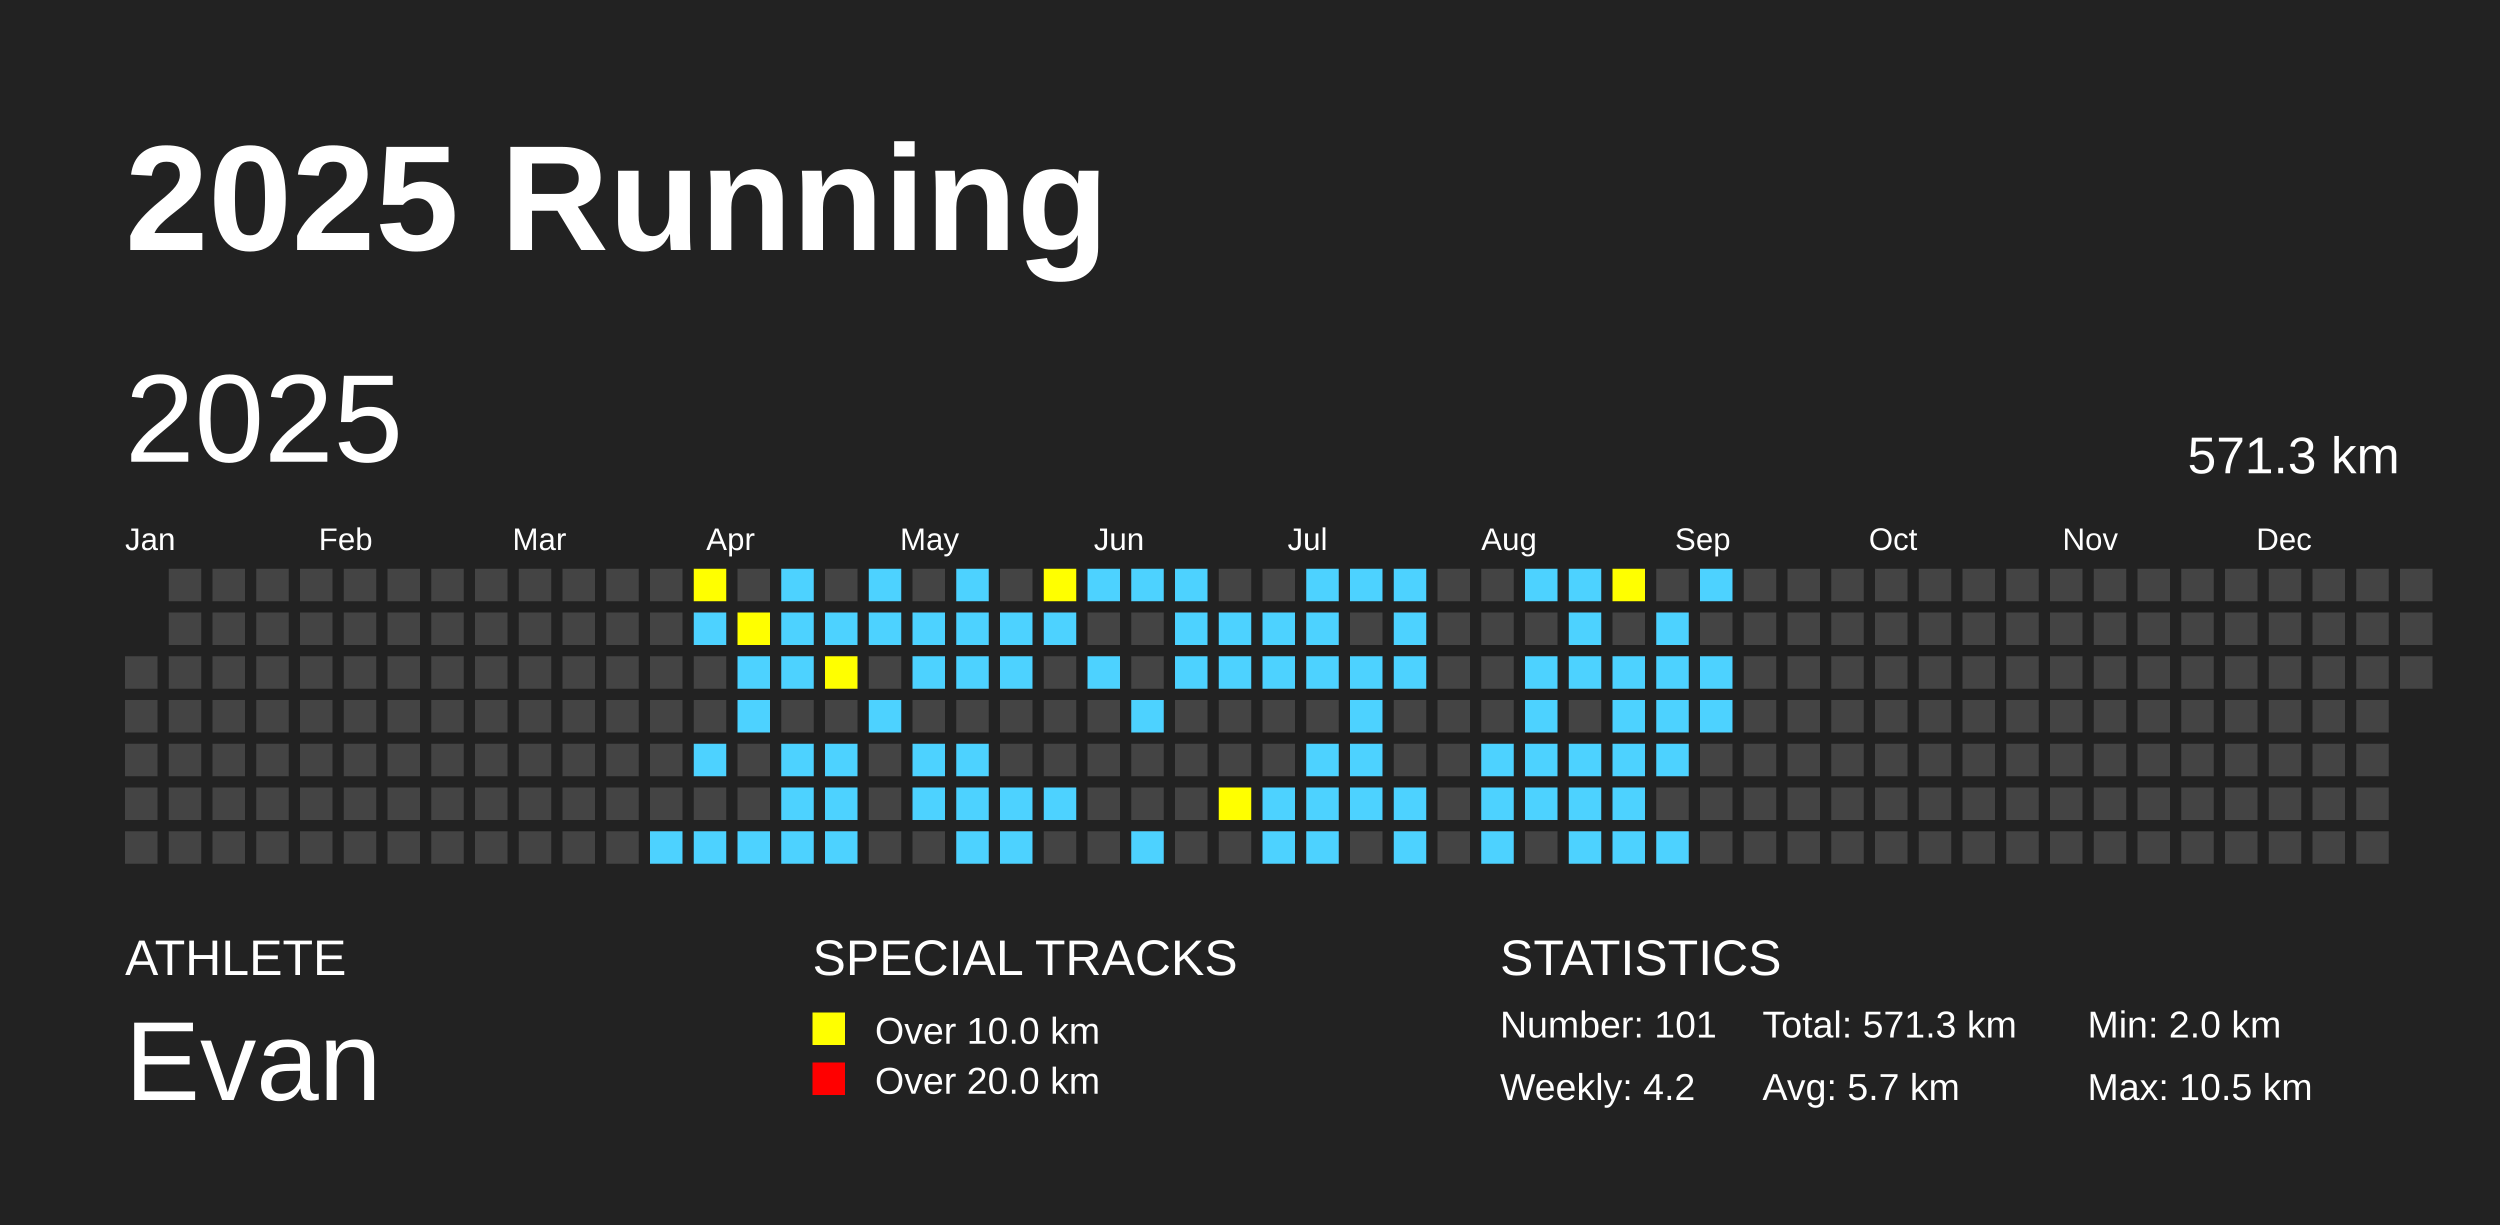
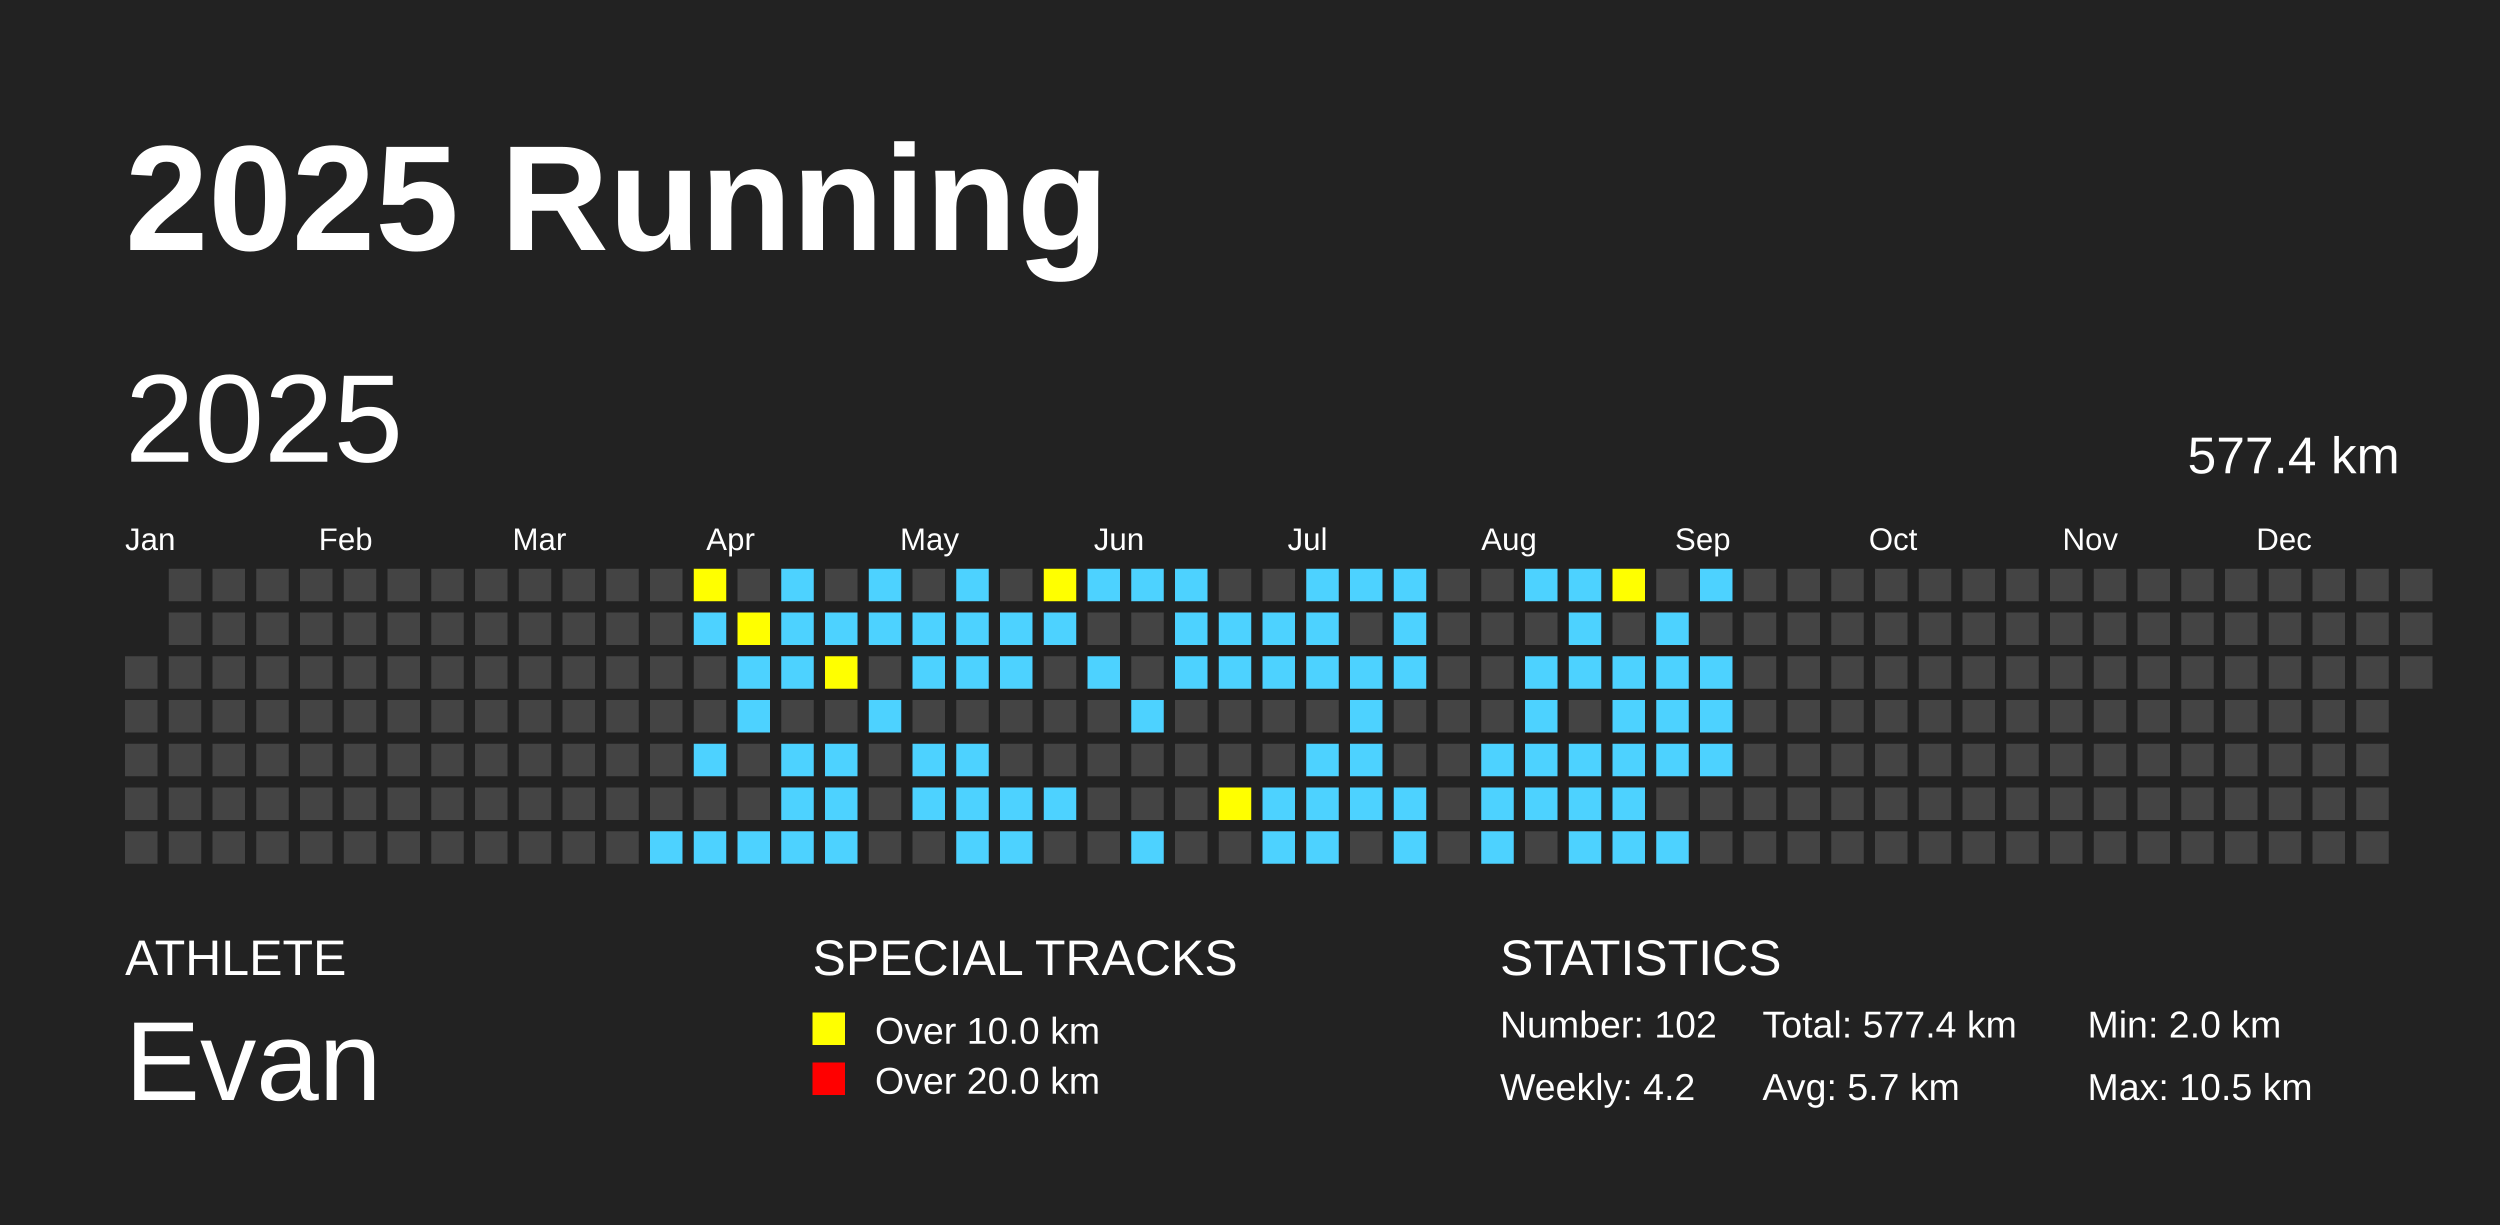
<svg xmlns="http://www.w3.org/2000/svg" baseProfile="full" height="98mm" version="1.1" viewBox="0,0,200,98" width="200mm">
  <defs />
  <rect fill="#222222" height="98" width="200" x="0" y="0" />
  <text fill="#FFFFFF" style="font-size:12px; font-family:Arial; font-weight:bold;" x="10" y="20">2025 Running</text>
  <text fill="#FFFFFF" style="font-size:4px; font-family:Arial" x="10" y="78">ATHLETE</text>
  <text fill="#FFFFFF" style="font-size:9px; font-family:Arial" x="10" y="88">Evan</text>
  <text fill="#FFFFFF" style="font-size:4px; font-family:Arial" x="65" y="78">SPECIAL TRACKS</text>
  <rect fill="yellow" height="2.6" width="2.6" x="65" y="81" />
  <text fill="#FFFFFF" style="font-size:3px; font-family:Arial" x="70" y="83.5">Over 10.0 km</text>
  <rect fill="red" height="2.6" width="2.6" x="65" y="85" />
  <text fill="#FFFFFF" style="font-size:3px; font-family:Arial" x="70" y="87.5">Over 20.0 km</text>
  <text fill="#FFFFFF" style="font-size:4px; font-family:Arial" x="120" y="78">STATISTICS</text>
-   <text fill="#FFFFFF" style="font-size:3px; font-family:Arial" x="120" y="83">Number: 101</text>
+   <text fill="#FFFFFF" style="font-size:3px; font-family:Arial" x="120" y="83">Number: 102</text>
  <text fill="#FFFFFF" style="font-size:3px; font-family:Arial" x="120" y="88">Weekly: 4.2</text>
-   <text fill="#FFFFFF" style="font-size:3px; font-family:Arial" x="141" y="83">Total: 571.3 km</text>
+   <text fill="#FFFFFF" style="font-size:3px; font-family:Arial" x="141" y="83">Total: 577.4 km</text>
  <text fill="#FFFFFF" style="font-size:3px; font-family:Arial" x="141" y="88">Avg: 5.7 km</text>
  <text fill="#FFFFFF" style="font-size:3px; font-family:Arial" x="167" y="83">Min: 2.0 km</text>
  <text fill="#FFFFFF" style="font-size:3px; font-family:Arial" x="167" y="88">Max: 10.5 km</text>
  <text dominant-baseline="hanging" fill="#FFFFFF" style="font-size:10.0px; font-family:Arial;" x="10" y="30">2025</text>
-   <text dominant-baseline="hanging" fill="#FFFFFF" style="font-size:4.125px; font-family:Arial;" x="175" y="35">571.3 km</text>
+   <text dominant-baseline="hanging" fill="#FFFFFF" style="font-size:4.125px; font-family:Arial;" x="175" y="35">577.4 km</text>
  <text fill="#FFFFFF" style="font-size:2.5px; font-family:Arial" x="10.0" y="44">Jan</text>
  <text fill="#FFFFFF" style="font-size:2.5px; font-family:Arial" x="25.5" y="44">Feb</text>
  <text fill="#FFFFFF" style="font-size:2.5px; font-family:Arial" x="41.0" y="44">Mar</text>
  <text fill="#FFFFFF" style="font-size:2.5px; font-family:Arial" x="56.5" y="44">Apr</text>
  <text fill="#FFFFFF" style="font-size:2.5px; font-family:Arial" x="72.0" y="44">May</text>
  <text fill="#FFFFFF" style="font-size:2.5px; font-family:Arial" x="87.5" y="44">Jun</text>
  <text fill="#FFFFFF" style="font-size:2.5px; font-family:Arial" x="103.0" y="44">Jul</text>
  <text fill="#FFFFFF" style="font-size:2.5px; font-family:Arial" x="118.5" y="44">Aug</text>
  <text fill="#FFFFFF" style="font-size:2.5px; font-family:Arial" x="134.0" y="44">Sep</text>
  <text fill="#FFFFFF" style="font-size:2.5px; font-family:Arial" x="149.5" y="44">Oct</text>
  <text fill="#FFFFFF" style="font-size:2.5px; font-family:Arial" x="165.0" y="44">Nov</text>
  <text fill="#FFFFFF" style="font-size:2.5px; font-family:Arial" x="180.5" y="44">Dec</text>
  <rect fill="#444444" height="2.6" width="2.6" x="10.0" y="52.5" />
  <rect fill="#444444" height="2.6" width="2.6" x="10.0" y="56.0" />
  <rect fill="#444444" height="2.6" width="2.6" x="10.0" y="59.5" />
  <rect fill="#444444" height="2.6" width="2.6" x="10.0" y="63.0" />
  <rect fill="#444444" height="2.6" width="2.6" x="10.0" y="66.5" />
  <rect fill="#444444" height="2.6" width="2.6" x="13.5" y="45.5" />
  <rect fill="#444444" height="2.6" width="2.6" x="13.5" y="49.0" />
  <rect fill="#444444" height="2.6" width="2.6" x="13.5" y="52.5" />
  <rect fill="#444444" height="2.6" width="2.6" x="13.5" y="56.0" />
  <rect fill="#444444" height="2.6" width="2.6" x="13.5" y="59.5" />
  <rect fill="#444444" height="2.6" width="2.6" x="13.5" y="63.0" />
  <rect fill="#444444" height="2.6" width="2.6" x="13.5" y="66.5" />
  <rect fill="#444444" height="2.6" width="2.6" x="17.0" y="45.5" />
  <rect fill="#444444" height="2.6" width="2.6" x="17.0" y="49.0" />
  <rect fill="#444444" height="2.6" width="2.6" x="17.0" y="52.5" />
  <rect fill="#444444" height="2.6" width="2.6" x="17.0" y="56.0" />
  <rect fill="#444444" height="2.6" width="2.6" x="17.0" y="59.5" />
  <rect fill="#444444" height="2.6" width="2.6" x="17.0" y="63.0" />
  <rect fill="#444444" height="2.6" width="2.6" x="17.0" y="66.5" />
  <rect fill="#444444" height="2.6" width="2.6" x="20.5" y="45.5" />
  <rect fill="#444444" height="2.6" width="2.6" x="20.5" y="49.0" />
  <rect fill="#444444" height="2.6" width="2.6" x="20.5" y="52.5" />
  <rect fill="#444444" height="2.6" width="2.6" x="20.5" y="56.0" />
  <rect fill="#444444" height="2.6" width="2.6" x="20.5" y="59.5" />
  <rect fill="#444444" height="2.6" width="2.6" x="20.5" y="63.0" />
  <rect fill="#444444" height="2.6" width="2.6" x="20.5" y="66.5" />
  <rect fill="#444444" height="2.6" width="2.6" x="24.0" y="45.5" />
  <rect fill="#444444" height="2.6" width="2.6" x="24.0" y="49.0" />
  <rect fill="#444444" height="2.6" width="2.6" x="24.0" y="52.5" />
  <rect fill="#444444" height="2.6" width="2.6" x="24.0" y="56.0" />
  <rect fill="#444444" height="2.6" width="2.6" x="24.0" y="59.5" />
  <rect fill="#444444" height="2.6" width="2.6" x="24.0" y="63.0" />
  <rect fill="#444444" height="2.6" width="2.6" x="24.0" y="66.5" />
  <rect fill="#444444" height="2.6" width="2.6" x="27.5" y="45.5" />
  <rect fill="#444444" height="2.6" width="2.6" x="27.5" y="49.0" />
  <rect fill="#444444" height="2.6" width="2.6" x="27.5" y="52.5" />
  <rect fill="#444444" height="2.6" width="2.6" x="27.5" y="56.0" />
  <rect fill="#444444" height="2.6" width="2.6" x="27.5" y="59.5" />
  <rect fill="#444444" height="2.6" width="2.6" x="27.5" y="63.0" />
  <rect fill="#444444" height="2.6" width="2.6" x="27.5" y="66.5" />
  <rect fill="#444444" height="2.6" width="2.6" x="31.0" y="45.5" />
  <rect fill="#444444" height="2.6" width="2.6" x="31.0" y="49.0" />
  <rect fill="#444444" height="2.6" width="2.6" x="31.0" y="52.5" />
  <rect fill="#444444" height="2.6" width="2.6" x="31.0" y="56.0" />
  <rect fill="#444444" height="2.6" width="2.6" x="31.0" y="59.5" />
  <rect fill="#444444" height="2.6" width="2.6" x="31.0" y="63.0" />
  <rect fill="#444444" height="2.6" width="2.6" x="31.0" y="66.5" />
  <rect fill="#444444" height="2.6" width="2.6" x="34.5" y="45.5" />
  <rect fill="#444444" height="2.6" width="2.6" x="34.5" y="49.0" />
  <rect fill="#444444" height="2.6" width="2.6" x="34.5" y="52.5" />
  <rect fill="#444444" height="2.6" width="2.6" x="34.5" y="56.0" />
  <rect fill="#444444" height="2.6" width="2.6" x="34.5" y="59.5" />
  <rect fill="#444444" height="2.6" width="2.6" x="34.5" y="63.0" />
  <rect fill="#444444" height="2.6" width="2.6" x="34.5" y="66.5" />
  <rect fill="#444444" height="2.6" width="2.6" x="38.0" y="45.5" />
  <rect fill="#444444" height="2.6" width="2.6" x="38.0" y="49.0" />
  <rect fill="#444444" height="2.6" width="2.6" x="38.0" y="52.5" />
  <rect fill="#444444" height="2.6" width="2.6" x="38.0" y="56.0" />
  <rect fill="#444444" height="2.6" width="2.6" x="38.0" y="59.5" />
  <rect fill="#444444" height="2.6" width="2.6" x="38.0" y="63.0" />
  <rect fill="#444444" height="2.6" width="2.6" x="38.0" y="66.5" />
  <rect fill="#444444" height="2.6" width="2.6" x="41.5" y="45.5" />
  <rect fill="#444444" height="2.6" width="2.6" x="41.5" y="49.0" />
  <rect fill="#444444" height="2.6" width="2.6" x="41.5" y="52.5" />
  <rect fill="#444444" height="2.6" width="2.6" x="41.5" y="56.0" />
  <rect fill="#444444" height="2.6" width="2.6" x="41.5" y="59.5" />
  <rect fill="#444444" height="2.6" width="2.6" x="41.5" y="63.0" />
  <rect fill="#444444" height="2.6" width="2.6" x="41.5" y="66.5" />
  <rect fill="#444444" height="2.6" width="2.6" x="45.0" y="45.5" />
  <rect fill="#444444" height="2.6" width="2.6" x="45.0" y="49.0" />
  <rect fill="#444444" height="2.6" width="2.6" x="45.0" y="52.5" />
  <rect fill="#444444" height="2.6" width="2.6" x="45.0" y="56.0" />
  <rect fill="#444444" height="2.6" width="2.6" x="45.0" y="59.5" />
  <rect fill="#444444" height="2.6" width="2.6" x="45.0" y="63.0" />
  <rect fill="#444444" height="2.6" width="2.6" x="45.0" y="66.5" />
  <rect fill="#444444" height="2.6" width="2.6" x="48.5" y="45.5" />
  <rect fill="#444444" height="2.6" width="2.6" x="48.5" y="49.0" />
  <rect fill="#444444" height="2.6" width="2.6" x="48.5" y="52.5" />
  <rect fill="#444444" height="2.6" width="2.6" x="48.5" y="56.0" />
  <rect fill="#444444" height="2.6" width="2.6" x="48.5" y="59.5" />
  <rect fill="#444444" height="2.6" width="2.6" x="48.5" y="63.0" />
  <rect fill="#444444" height="2.6" width="2.6" x="48.5" y="66.5" />
  <rect fill="#444444" height="2.6" width="2.6" x="52.0" y="45.5" />
  <rect fill="#444444" height="2.6" width="2.6" x="52.0" y="49.0" />
  <rect fill="#444444" height="2.6" width="2.6" x="52.0" y="52.5" />
  <rect fill="#444444" height="2.6" width="2.6" x="52.0" y="56.0" />
  <rect fill="#444444" height="2.6" width="2.6" x="52.0" y="59.5" />
  <rect fill="#444444" height="2.6" width="2.6" x="52.0" y="63.0" />
  <rect fill="#4DD2FF" height="2.6" width="2.6" x="52.0" y="66.5" />
  <rect fill="yellow" height="2.6" width="2.6" x="55.5" y="45.5" />
  <rect fill="#4DD2FF" height="2.6" width="2.6" x="55.5" y="49.0" />
  <rect fill="#444444" height="2.6" width="2.6" x="55.5" y="52.5" />
  <rect fill="#444444" height="2.6" width="2.6" x="55.5" y="56.0" />
  <rect fill="#4DD2FF" height="2.6" width="2.6" x="55.5" y="59.5" />
  <rect fill="#444444" height="2.6" width="2.6" x="55.5" y="63.0" />
  <rect fill="#4DD2FF" height="2.6" width="2.6" x="55.5" y="66.5" />
  <rect fill="#444444" height="2.6" width="2.6" x="59.0" y="45.5" />
  <rect fill="yellow" height="2.6" width="2.6" x="59.0" y="49.0" />
  <rect fill="#4DD2FF" height="2.6" width="2.6" x="59.0" y="52.5" />
  <rect fill="#4DD2FF" height="2.6" width="2.6" x="59.0" y="56.0" />
  <rect fill="#444444" height="2.6" width="2.6" x="59.0" y="59.5" />
  <rect fill="#444444" height="2.6" width="2.6" x="59.0" y="63.0" />
  <rect fill="#4DD2FF" height="2.6" width="2.6" x="59.0" y="66.5" />
  <rect fill="#4DD2FF" height="2.6" width="2.6" x="62.5" y="45.5" />
  <rect fill="#4DD2FF" height="2.6" width="2.6" x="62.5" y="49.0" />
  <rect fill="#4DD2FF" height="2.6" width="2.6" x="62.5" y="52.5" />
  <rect fill="#444444" height="2.6" width="2.6" x="62.5" y="56.0" />
  <rect fill="#4DD2FF" height="2.6" width="2.6" x="62.5" y="59.5" />
  <rect fill="#4DD2FF" height="2.6" width="2.6" x="62.5" y="63.0" />
  <rect fill="#4DD2FF" height="2.6" width="2.6" x="62.5" y="66.5" />
  <rect fill="#444444" height="2.6" width="2.6" x="66.0" y="45.5" />
  <rect fill="#4DD2FF" height="2.6" width="2.6" x="66.0" y="49.0" />
  <rect fill="yellow" height="2.6" width="2.6" x="66.0" y="52.5" />
  <rect fill="#444444" height="2.6" width="2.6" x="66.0" y="56.0" />
  <rect fill="#4DD2FF" height="2.6" width="2.6" x="66.0" y="59.5" />
  <rect fill="#4DD2FF" height="2.6" width="2.6" x="66.0" y="63.0" />
  <rect fill="#4DD2FF" height="2.6" width="2.6" x="66.0" y="66.5" />
  <rect fill="#4DD2FF" height="2.6" width="2.6" x="69.5" y="45.5" />
  <rect fill="#4DD2FF" height="2.6" width="2.6" x="69.5" y="49.0" />
  <rect fill="#444444" height="2.6" width="2.6" x="69.5" y="52.5" />
  <rect fill="#4DD2FF" height="2.6" width="2.6" x="69.5" y="56.0" />
  <rect fill="#444444" height="2.6" width="2.6" x="69.5" y="59.5" />
  <rect fill="#444444" height="2.6" width="2.6" x="69.5" y="63.0" />
  <rect fill="#444444" height="2.6" width="2.6" x="69.5" y="66.5" />
  <rect fill="#444444" height="2.6" width="2.6" x="73.0" y="45.5" />
  <rect fill="#4DD2FF" height="2.6" width="2.6" x="73.0" y="49.0" />
  <rect fill="#4DD2FF" height="2.6" width="2.6" x="73.0" y="52.5" />
  <rect fill="#444444" height="2.6" width="2.6" x="73.0" y="56.0" />
  <rect fill="#4DD2FF" height="2.6" width="2.6" x="73.0" y="59.5" />
  <rect fill="#4DD2FF" height="2.6" width="2.6" x="73.0" y="63.0" />
  <rect fill="#444444" height="2.6" width="2.6" x="73.0" y="66.5" />
  <rect fill="#4DD2FF" height="2.6" width="2.6" x="76.5" y="45.5" />
  <rect fill="#4DD2FF" height="2.6" width="2.6" x="76.5" y="49.0" />
  <rect fill="#4DD2FF" height="2.6" width="2.6" x="76.5" y="52.5" />
  <rect fill="#444444" height="2.6" width="2.6" x="76.5" y="56.0" />
  <rect fill="#4DD2FF" height="2.6" width="2.6" x="76.5" y="59.5" />
  <rect fill="#4DD2FF" height="2.6" width="2.6" x="76.5" y="63.0" />
  <rect fill="#4DD2FF" height="2.6" width="2.6" x="76.5" y="66.5" />
  <rect fill="#444444" height="2.6" width="2.6" x="80.0" y="45.5" />
  <rect fill="#4DD2FF" height="2.6" width="2.6" x="80.0" y="49.0" />
  <rect fill="#4DD2FF" height="2.6" width="2.6" x="80.0" y="52.5" />
  <rect fill="#444444" height="2.6" width="2.6" x="80.0" y="56.0" />
  <rect fill="#444444" height="2.6" width="2.6" x="80.0" y="59.5" />
  <rect fill="#4DD2FF" height="2.6" width="2.6" x="80.0" y="63.0" />
  <rect fill="#4DD2FF" height="2.6" width="2.6" x="80.0" y="66.5" />
  <rect fill="yellow" height="2.6" width="2.6" x="83.5" y="45.5" />
  <rect fill="#4DD2FF" height="2.6" width="2.6" x="83.5" y="49.0" />
  <rect fill="#444444" height="2.6" width="2.6" x="83.5" y="52.5" />
  <rect fill="#444444" height="2.6" width="2.6" x="83.5" y="56.0" />
  <rect fill="#444444" height="2.6" width="2.6" x="83.5" y="59.5" />
  <rect fill="#4DD2FF" height="2.6" width="2.6" x="83.5" y="63.0" />
  <rect fill="#444444" height="2.6" width="2.6" x="83.5" y="66.5" />
  <rect fill="#4DD2FF" height="2.6" width="2.6" x="87.0" y="45.5" />
  <rect fill="#444444" height="2.6" width="2.6" x="87.0" y="49.0" />
  <rect fill="#4DD2FF" height="2.6" width="2.6" x="87.0" y="52.5" />
  <rect fill="#444444" height="2.6" width="2.6" x="87.0" y="56.0" />
  <rect fill="#444444" height="2.6" width="2.6" x="87.0" y="59.5" />
  <rect fill="#444444" height="2.6" width="2.6" x="87.0" y="63.0" />
  <rect fill="#444444" height="2.6" width="2.6" x="87.0" y="66.5" />
  <rect fill="#4DD2FF" height="2.6" width="2.6" x="90.5" y="45.5" />
  <rect fill="#444444" height="2.6" width="2.6" x="90.5" y="49.0" />
  <rect fill="#444444" height="2.6" width="2.6" x="90.5" y="52.5" />
  <rect fill="#4DD2FF" height="2.6" width="2.6" x="90.5" y="56.0" />
  <rect fill="#444444" height="2.6" width="2.6" x="90.5" y="59.5" />
  <rect fill="#444444" height="2.6" width="2.6" x="90.5" y="63.0" />
  <rect fill="#4DD2FF" height="2.6" width="2.6" x="90.5" y="66.5" />
  <rect fill="#4DD2FF" height="2.6" width="2.6" x="94.0" y="45.5" />
  <rect fill="#4DD2FF" height="2.6" width="2.6" x="94.0" y="49.0" />
  <rect fill="#4DD2FF" height="2.6" width="2.6" x="94.0" y="52.5" />
  <rect fill="#444444" height="2.6" width="2.6" x="94.0" y="56.0" />
  <rect fill="#444444" height="2.6" width="2.6" x="94.0" y="59.5" />
  <rect fill="#444444" height="2.6" width="2.6" x="94.0" y="63.0" />
  <rect fill="#444444" height="2.6" width="2.6" x="94.0" y="66.5" />
  <rect fill="#444444" height="2.6" width="2.6" x="97.5" y="45.5" />
  <rect fill="#4DD2FF" height="2.6" width="2.6" x="97.5" y="49.0" />
  <rect fill="#4DD2FF" height="2.6" width="2.6" x="97.5" y="52.5" />
  <rect fill="#444444" height="2.6" width="2.6" x="97.5" y="56.0" />
  <rect fill="#444444" height="2.6" width="2.6" x="97.5" y="59.5" />
  <rect fill="yellow" height="2.6" width="2.6" x="97.5" y="63.0" />
  <rect fill="#444444" height="2.6" width="2.6" x="97.5" y="66.5" />
  <rect fill="#444444" height="2.6" width="2.6" x="101.0" y="45.5" />
  <rect fill="#4DD2FF" height="2.6" width="2.6" x="101.0" y="49.0" />
  <rect fill="#4DD2FF" height="2.6" width="2.6" x="101.0" y="52.5" />
  <rect fill="#444444" height="2.6" width="2.6" x="101.0" y="56.0" />
  <rect fill="#444444" height="2.6" width="2.6" x="101.0" y="59.5" />
  <rect fill="#4DD2FF" height="2.6" width="2.6" x="101.0" y="63.0" />
  <rect fill="#4DD2FF" height="2.6" width="2.6" x="101.0" y="66.5" />
  <rect fill="#4DD2FF" height="2.6" width="2.6" x="104.5" y="45.5" />
  <rect fill="#4DD2FF" height="2.6" width="2.6" x="104.5" y="49.0" />
  <rect fill="#4DD2FF" height="2.6" width="2.6" x="104.5" y="52.5" />
  <rect fill="#444444" height="2.6" width="2.6" x="104.5" y="56.0" />
  <rect fill="#4DD2FF" height="2.6" width="2.6" x="104.5" y="59.5" />
  <rect fill="#4DD2FF" height="2.6" width="2.6" x="104.5" y="63.0" />
  <rect fill="#4DD2FF" height="2.6" width="2.6" x="104.5" y="66.5" />
  <rect fill="#4DD2FF" height="2.6" width="2.6" x="108.0" y="45.5" />
  <rect fill="#444444" height="2.6" width="2.6" x="108.0" y="49.0" />
  <rect fill="#4DD2FF" height="2.6" width="2.6" x="108.0" y="52.5" />
  <rect fill="#4DD2FF" height="2.6" width="2.6" x="108.0" y="56.0" />
  <rect fill="#4DD2FF" height="2.6" width="2.6" x="108.0" y="59.5" />
  <rect fill="#4DD2FF" height="2.6" width="2.6" x="108.0" y="63.0" />
  <rect fill="#444444" height="2.6" width="2.6" x="108.0" y="66.5" />
  <rect fill="#4DD2FF" height="2.6" width="2.6" x="111.5" y="45.5" />
  <rect fill="#4DD2FF" height="2.6" width="2.6" x="111.5" y="49.0" />
  <rect fill="#4DD2FF" height="2.6" width="2.6" x="111.5" y="52.5" />
  <rect fill="#444444" height="2.6" width="2.6" x="111.5" y="56.0" />
  <rect fill="#444444" height="2.6" width="2.6" x="111.5" y="59.5" />
  <rect fill="#4DD2FF" height="2.6" width="2.6" x="111.5" y="63.0" />
  <rect fill="#4DD2FF" height="2.6" width="2.6" x="111.5" y="66.5" />
  <rect fill="#444444" height="2.6" width="2.6" x="115.0" y="45.5" />
  <rect fill="#444444" height="2.6" width="2.6" x="115.0" y="49.0" />
  <rect fill="#444444" height="2.6" width="2.6" x="115.0" y="52.5" />
  <rect fill="#444444" height="2.6" width="2.6" x="115.0" y="56.0" />
  <rect fill="#444444" height="2.6" width="2.6" x="115.0" y="59.5" />
  <rect fill="#444444" height="2.6" width="2.6" x="115.0" y="63.0" />
  <rect fill="#444444" height="2.6" width="2.6" x="115.0" y="66.5" />
  <rect fill="#444444" height="2.6" width="2.6" x="118.5" y="45.5" />
  <rect fill="#444444" height="2.6" width="2.6" x="118.5" y="49.0" />
  <rect fill="#444444" height="2.6" width="2.6" x="118.5" y="52.5" />
  <rect fill="#444444" height="2.6" width="2.6" x="118.5" y="56.0" />
  <rect fill="#4DD2FF" height="2.6" width="2.6" x="118.5" y="59.5" />
  <rect fill="#4DD2FF" height="2.6" width="2.6" x="118.5" y="63.0" />
  <rect fill="#4DD2FF" height="2.6" width="2.6" x="118.5" y="66.5" />
  <rect fill="#4DD2FF" height="2.6" width="2.6" x="122.0" y="45.5" />
  <rect fill="#444444" height="2.6" width="2.6" x="122.0" y="49.0" />
  <rect fill="#4DD2FF" height="2.6" width="2.6" x="122.0" y="52.5" />
  <rect fill="#4DD2FF" height="2.6" width="2.6" x="122.0" y="56.0" />
  <rect fill="#4DD2FF" height="2.6" width="2.6" x="122.0" y="59.5" />
  <rect fill="#4DD2FF" height="2.6" width="2.6" x="122.0" y="63.0" />
  <rect fill="#444444" height="2.6" width="2.6" x="122.0" y="66.5" />
  <rect fill="#4DD2FF" height="2.6" width="2.6" x="125.5" y="45.5" />
  <rect fill="#4DD2FF" height="2.6" width="2.6" x="125.5" y="49.0" />
  <rect fill="#4DD2FF" height="2.6" width="2.6" x="125.5" y="52.5" />
  <rect fill="#444444" height="2.6" width="2.6" x="125.5" y="56.0" />
  <rect fill="#4DD2FF" height="2.6" width="2.6" x="125.5" y="59.5" />
  <rect fill="#4DD2FF" height="2.6" width="2.6" x="125.5" y="63.0" />
  <rect fill="#4DD2FF" height="2.6" width="2.6" x="125.5" y="66.5" />
  <rect fill="yellow" height="2.6" width="2.6" x="129.0" y="45.5" />
  <rect fill="#444444" height="2.6" width="2.6" x="129.0" y="49.0" />
  <rect fill="#4DD2FF" height="2.6" width="2.6" x="129.0" y="52.5" />
  <rect fill="#4DD2FF" height="2.6" width="2.6" x="129.0" y="56.0" />
  <rect fill="#4DD2FF" height="2.6" width="2.6" x="129.0" y="59.5" />
  <rect fill="#4DD2FF" height="2.6" width="2.6" x="129.0" y="63.0" />
  <rect fill="#4DD2FF" height="2.6" width="2.6" x="129.0" y="66.5" />
  <rect fill="#444444" height="2.6" width="2.6" x="132.5" y="45.5" />
  <rect fill="#4DD2FF" height="2.6" width="2.6" x="132.5" y="49.0" />
  <rect fill="#4DD2FF" height="2.6" width="2.6" x="132.5" y="52.5" />
  <rect fill="#4DD2FF" height="2.6" width="2.6" x="132.5" y="56.0" />
  <rect fill="#4DD2FF" height="2.6" width="2.6" x="132.5" y="59.5" />
  <rect fill="#444444" height="2.6" width="2.6" x="132.5" y="63.0" />
  <rect fill="#4DD2FF" height="2.6" width="2.6" x="132.5" y="66.5" />
  <rect fill="#4DD2FF" height="2.6" width="2.6" x="136.0" y="45.5" />
  <rect fill="#444444" height="2.6" width="2.6" x="136.0" y="49.0" />
  <rect fill="#4DD2FF" height="2.6" width="2.6" x="136.0" y="52.5" />
  <rect fill="#4DD2FF" height="2.6" width="2.6" x="136.0" y="56.0" />
-   <rect fill="#444444" height="2.6" width="2.6" x="136.0" y="59.5" />
+   <rect fill="#4DD2FF" height="2.6" width="2.6" x="136.0" y="59.5" />
  <rect fill="#444444" height="2.6" width="2.6" x="136.0" y="63.0" />
  <rect fill="#444444" height="2.6" width="2.6" x="136.0" y="66.5" />
  <rect fill="#444444" height="2.6" width="2.6" x="139.5" y="45.5" />
  <rect fill="#444444" height="2.6" width="2.6" x="139.5" y="49.0" />
  <rect fill="#444444" height="2.6" width="2.6" x="139.5" y="52.5" />
  <rect fill="#444444" height="2.6" width="2.6" x="139.5" y="56.0" />
  <rect fill="#444444" height="2.6" width="2.6" x="139.5" y="59.5" />
  <rect fill="#444444" height="2.6" width="2.6" x="139.5" y="63.0" />
  <rect fill="#444444" height="2.6" width="2.6" x="139.5" y="66.5" />
  <rect fill="#444444" height="2.6" width="2.6" x="143.0" y="45.5" />
  <rect fill="#444444" height="2.6" width="2.6" x="143.0" y="49.0" />
  <rect fill="#444444" height="2.6" width="2.6" x="143.0" y="52.5" />
  <rect fill="#444444" height="2.6" width="2.6" x="143.0" y="56.0" />
  <rect fill="#444444" height="2.6" width="2.6" x="143.0" y="59.5" />
  <rect fill="#444444" height="2.6" width="2.6" x="143.0" y="63.0" />
  <rect fill="#444444" height="2.6" width="2.6" x="143.0" y="66.5" />
  <rect fill="#444444" height="2.6" width="2.6" x="146.5" y="45.5" />
  <rect fill="#444444" height="2.6" width="2.6" x="146.5" y="49.0" />
  <rect fill="#444444" height="2.6" width="2.6" x="146.5" y="52.5" />
  <rect fill="#444444" height="2.6" width="2.6" x="146.5" y="56.0" />
  <rect fill="#444444" height="2.6" width="2.6" x="146.5" y="59.5" />
  <rect fill="#444444" height="2.6" width="2.6" x="146.5" y="63.0" />
  <rect fill="#444444" height="2.6" width="2.6" x="146.5" y="66.5" />
  <rect fill="#444444" height="2.6" width="2.6" x="150.0" y="45.5" />
  <rect fill="#444444" height="2.6" width="2.6" x="150.0" y="49.0" />
  <rect fill="#444444" height="2.6" width="2.6" x="150.0" y="52.5" />
  <rect fill="#444444" height="2.6" width="2.6" x="150.0" y="56.0" />
  <rect fill="#444444" height="2.6" width="2.6" x="150.0" y="59.5" />
  <rect fill="#444444" height="2.6" width="2.6" x="150.0" y="63.0" />
  <rect fill="#444444" height="2.6" width="2.6" x="150.0" y="66.5" />
  <rect fill="#444444" height="2.6" width="2.6" x="153.5" y="45.5" />
  <rect fill="#444444" height="2.6" width="2.6" x="153.5" y="49.0" />
  <rect fill="#444444" height="2.6" width="2.6" x="153.5" y="52.5" />
  <rect fill="#444444" height="2.6" width="2.6" x="153.5" y="56.0" />
  <rect fill="#444444" height="2.6" width="2.6" x="153.5" y="59.5" />
  <rect fill="#444444" height="2.6" width="2.6" x="153.5" y="63.0" />
  <rect fill="#444444" height="2.6" width="2.6" x="153.5" y="66.5" />
  <rect fill="#444444" height="2.6" width="2.6" x="157.0" y="45.5" />
  <rect fill="#444444" height="2.6" width="2.6" x="157.0" y="49.0" />
  <rect fill="#444444" height="2.6" width="2.6" x="157.0" y="52.5" />
  <rect fill="#444444" height="2.6" width="2.6" x="157.0" y="56.0" />
  <rect fill="#444444" height="2.6" width="2.6" x="157.0" y="59.5" />
  <rect fill="#444444" height="2.6" width="2.6" x="157.0" y="63.0" />
  <rect fill="#444444" height="2.6" width="2.6" x="157.0" y="66.5" />
  <rect fill="#444444" height="2.6" width="2.6" x="160.5" y="45.5" />
  <rect fill="#444444" height="2.6" width="2.6" x="160.5" y="49.0" />
  <rect fill="#444444" height="2.6" width="2.6" x="160.5" y="52.5" />
  <rect fill="#444444" height="2.6" width="2.6" x="160.5" y="56.0" />
  <rect fill="#444444" height="2.6" width="2.6" x="160.5" y="59.5" />
  <rect fill="#444444" height="2.6" width="2.6" x="160.5" y="63.0" />
  <rect fill="#444444" height="2.6" width="2.6" x="160.5" y="66.5" />
  <rect fill="#444444" height="2.6" width="2.6" x="164.0" y="45.5" />
  <rect fill="#444444" height="2.6" width="2.6" x="164.0" y="49.0" />
  <rect fill="#444444" height="2.6" width="2.6" x="164.0" y="52.5" />
  <rect fill="#444444" height="2.6" width="2.6" x="164.0" y="56.0" />
  <rect fill="#444444" height="2.6" width="2.6" x="164.0" y="59.5" />
  <rect fill="#444444" height="2.6" width="2.6" x="164.0" y="63.0" />
  <rect fill="#444444" height="2.6" width="2.6" x="164.0" y="66.5" />
  <rect fill="#444444" height="2.6" width="2.6" x="167.5" y="45.5" />
  <rect fill="#444444" height="2.6" width="2.6" x="167.5" y="49.0" />
  <rect fill="#444444" height="2.6" width="2.6" x="167.5" y="52.5" />
  <rect fill="#444444" height="2.6" width="2.6" x="167.5" y="56.0" />
  <rect fill="#444444" height="2.6" width="2.6" x="167.5" y="59.5" />
  <rect fill="#444444" height="2.6" width="2.6" x="167.5" y="63.0" />
  <rect fill="#444444" height="2.6" width="2.6" x="167.5" y="66.5" />
  <rect fill="#444444" height="2.6" width="2.6" x="171.0" y="45.5" />
  <rect fill="#444444" height="2.6" width="2.6" x="171.0" y="49.0" />
  <rect fill="#444444" height="2.6" width="2.6" x="171.0" y="52.5" />
  <rect fill="#444444" height="2.6" width="2.6" x="171.0" y="56.0" />
  <rect fill="#444444" height="2.6" width="2.6" x="171.0" y="59.5" />
  <rect fill="#444444" height="2.6" width="2.6" x="171.0" y="63.0" />
  <rect fill="#444444" height="2.6" width="2.6" x="171.0" y="66.5" />
  <rect fill="#444444" height="2.6" width="2.6" x="174.5" y="45.5" />
  <rect fill="#444444" height="2.6" width="2.6" x="174.5" y="49.0" />
  <rect fill="#444444" height="2.6" width="2.6" x="174.5" y="52.5" />
  <rect fill="#444444" height="2.6" width="2.6" x="174.5" y="56.0" />
  <rect fill="#444444" height="2.6" width="2.6" x="174.5" y="59.5" />
  <rect fill="#444444" height="2.6" width="2.6" x="174.5" y="63.0" />
  <rect fill="#444444" height="2.6" width="2.6" x="174.5" y="66.5" />
  <rect fill="#444444" height="2.6" width="2.6" x="178.0" y="45.5" />
  <rect fill="#444444" height="2.6" width="2.6" x="178.0" y="49.0" />
  <rect fill="#444444" height="2.6" width="2.6" x="178.0" y="52.5" />
  <rect fill="#444444" height="2.6" width="2.6" x="178.0" y="56.0" />
  <rect fill="#444444" height="2.6" width="2.6" x="178.0" y="59.5" />
  <rect fill="#444444" height="2.6" width="2.6" x="178.0" y="63.0" />
  <rect fill="#444444" height="2.6" width="2.6" x="178.0" y="66.5" />
  <rect fill="#444444" height="2.6" width="2.6" x="181.5" y="45.5" />
  <rect fill="#444444" height="2.6" width="2.6" x="181.5" y="49.0" />
  <rect fill="#444444" height="2.6" width="2.6" x="181.5" y="52.5" />
  <rect fill="#444444" height="2.6" width="2.6" x="181.5" y="56.0" />
  <rect fill="#444444" height="2.6" width="2.6" x="181.5" y="59.5" />
  <rect fill="#444444" height="2.6" width="2.6" x="181.5" y="63.0" />
  <rect fill="#444444" height="2.6" width="2.6" x="181.5" y="66.5" />
  <rect fill="#444444" height="2.6" width="2.6" x="185.0" y="45.5" />
  <rect fill="#444444" height="2.6" width="2.6" x="185.0" y="49.0" />
  <rect fill="#444444" height="2.6" width="2.6" x="185.0" y="52.5" />
  <rect fill="#444444" height="2.6" width="2.6" x="185.0" y="56.0" />
  <rect fill="#444444" height="2.6" width="2.6" x="185.0" y="59.5" />
  <rect fill="#444444" height="2.6" width="2.6" x="185.0" y="63.0" />
  <rect fill="#444444" height="2.6" width="2.6" x="185.0" y="66.5" />
  <rect fill="#444444" height="2.6" width="2.6" x="188.5" y="45.5" />
  <rect fill="#444444" height="2.6" width="2.6" x="188.5" y="49.0" />
  <rect fill="#444444" height="2.6" width="2.6" x="188.5" y="52.5" />
  <rect fill="#444444" height="2.6" width="2.6" x="188.5" y="56.0" />
  <rect fill="#444444" height="2.6" width="2.6" x="188.5" y="59.5" />
  <rect fill="#444444" height="2.6" width="2.6" x="188.5" y="63.0" />
  <rect fill="#444444" height="2.6" width="2.6" x="188.5" y="66.5" />
  <rect fill="#444444" height="2.6" width="2.6" x="192.0" y="45.5" />
  <rect fill="#444444" height="2.6" width="2.6" x="192.0" y="49.0" />
  <rect fill="#444444" height="2.6" width="2.6" x="192.0" y="52.5" />
</svg>
